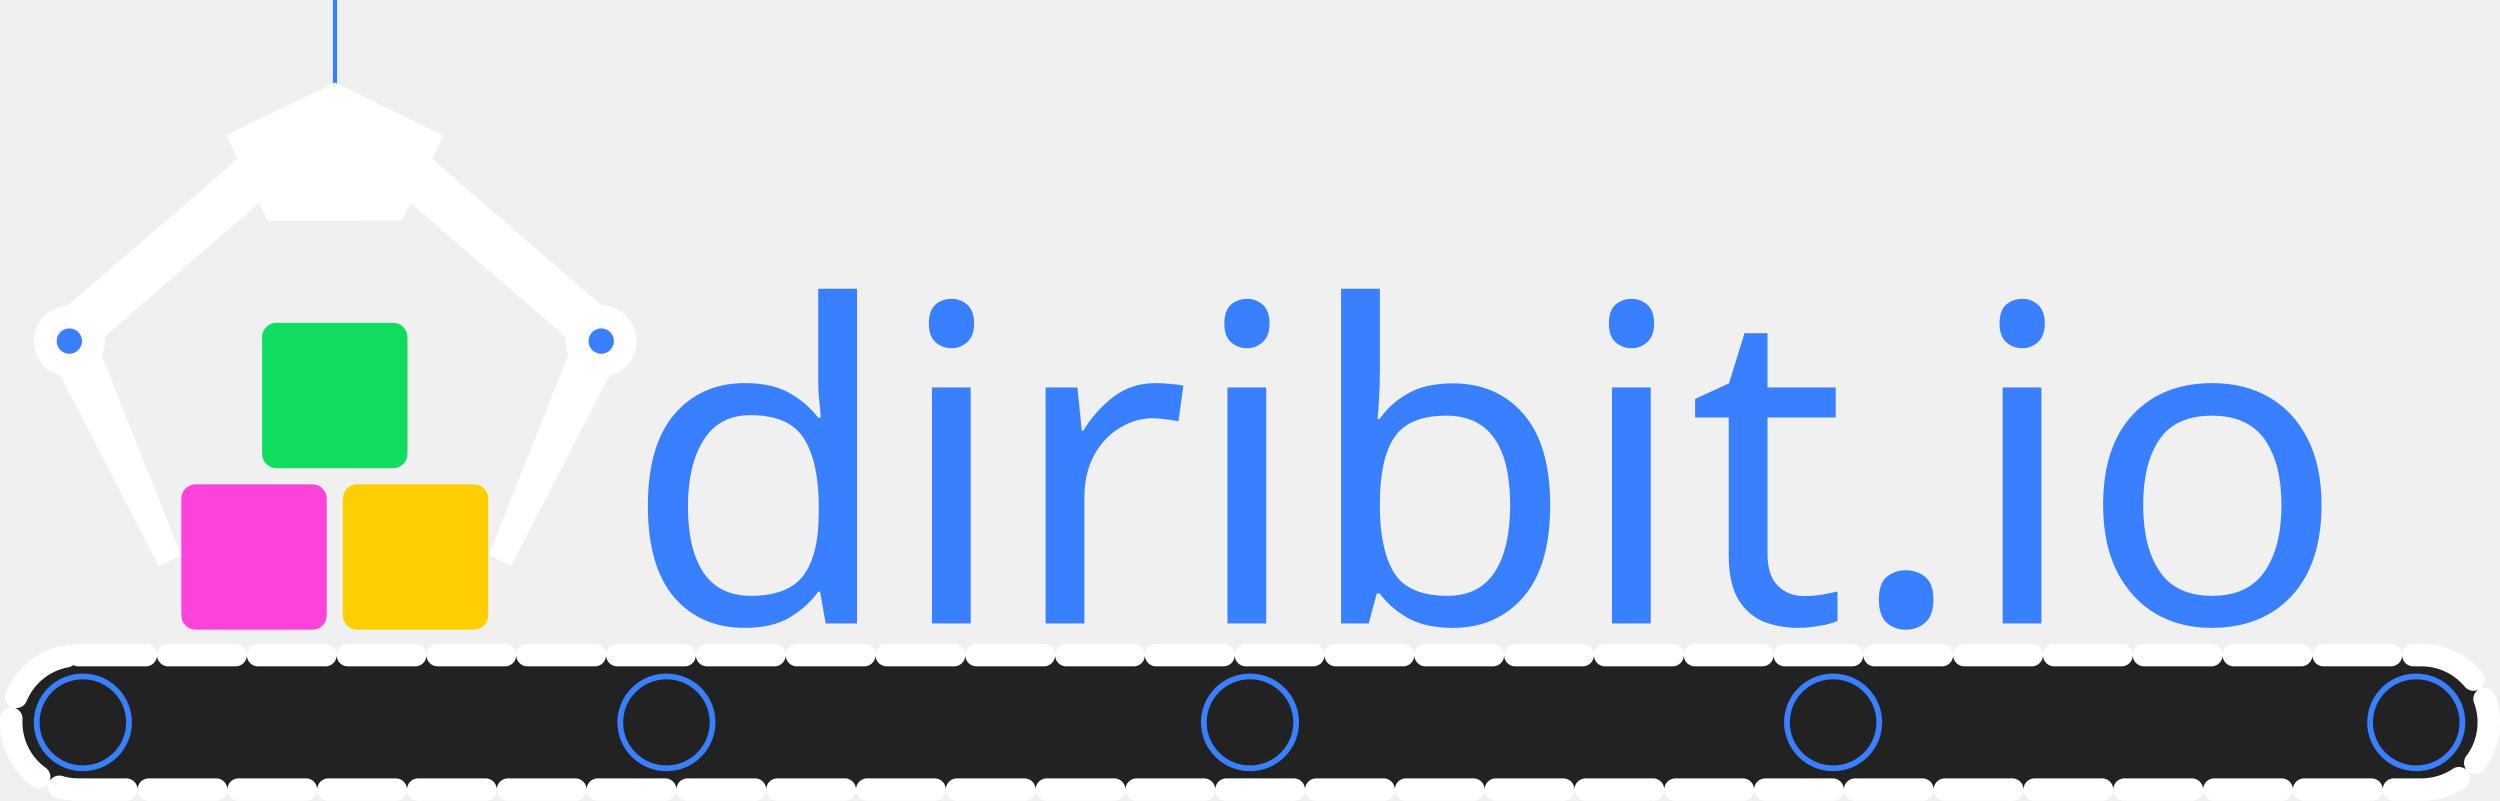
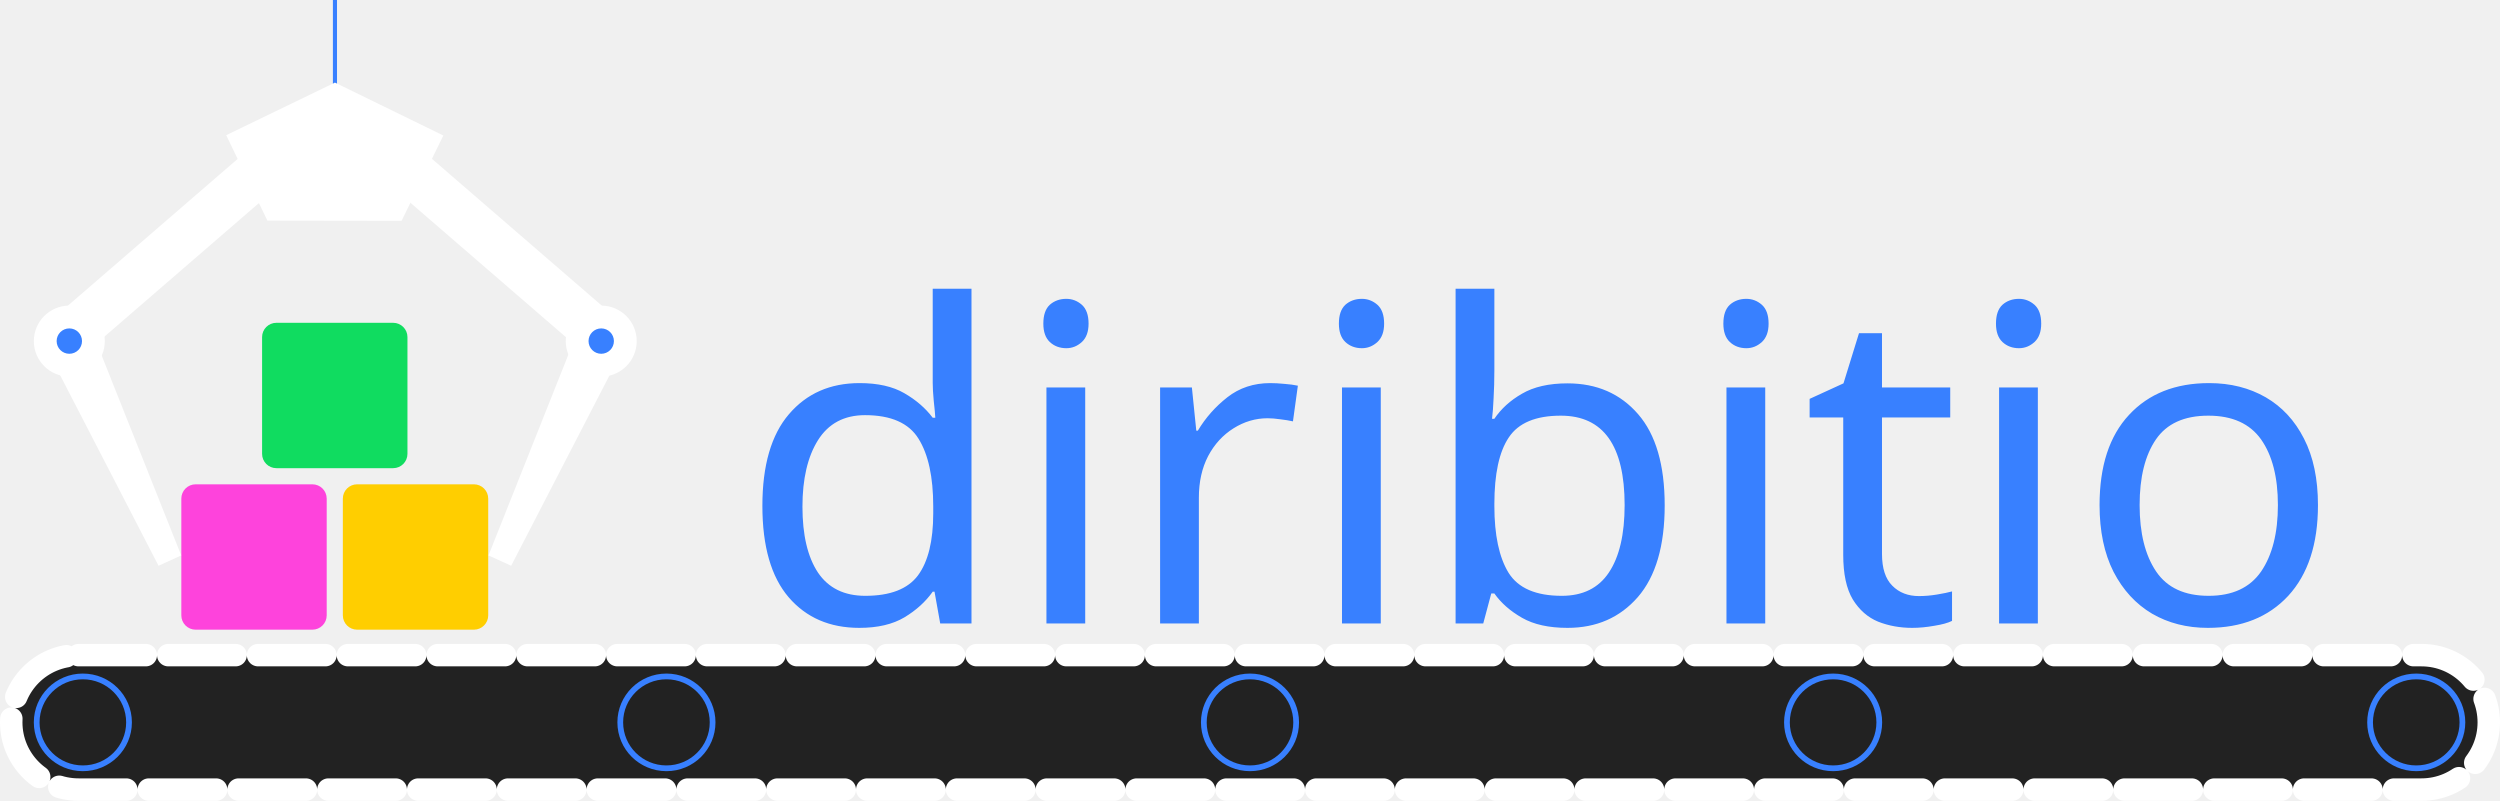
<svg xmlns="http://www.w3.org/2000/svg" width="151.132mm" height="48.411mm" viewBox="0 0 151.132 48.411" version="1.1" id="svg8">
  <defs id="defs2" />
  <g id="layer1" transform="translate(-72.14211,-138.942)">
    <path style="fill:none;fill-opacity:1;stroke:#3880ff;stroke-width:0.249;stroke-linecap:butt;stroke-linejoin:miter;stroke-miterlimit:4;stroke-dasharray:none;stroke-opacity:1" d="m 92.391,144.066 v -5.124" id="path4572" />
    <rect style="opacity:1;fill:#fe4314;fill-opacity:0;stroke:none;stroke-width:0.663;stroke-linecap:round;stroke-miterlimit:4;stroke-dasharray:none;stroke-dashoffset:0;stroke-opacity:0;paint-order:fill markers stroke" id="rect827" width="18.552" height="18.552" x="83.104" y="158.456" ry="0.783" />
    <text xml:space="preserve" style="font-style:normal;font-weight:normal;font-size:26.626px;line-height:1.25;font-family:sans-serif;letter-spacing:0px;word-spacing:0px;fill:#000000;fill-opacity:1;stroke:none;stroke-width:0.666" x="109.838" y="176.631" id="text817">
-       <tspan id="tspan815" x="109.838" y="176.631" style="fill:#3880ff;fill-opacity:1;stroke-width:0.666">diribit.io</tspan>
+       <tspan id="tspan815" x="109.838" y="176.631" style="fill:#3880ff;fill-opacity:1;stroke-width:0.666"> diribitio</tspan>
    </text>
    <rect ry="0.865" y="158.456" x="87.986" height="8.788" width="8.788" id="rect821" style="opacity:1;fill:#10dc60;fill-opacity:1;stroke:none;stroke-width:0.732;stroke-linecap:round;stroke-miterlimit:4;stroke-dasharray:none;stroke-dashoffset:0;stroke-opacity:0;paint-order:fill markers stroke" />
    <rect style="opacity:1;fill:#ffce00;fill-opacity:1;stroke:none;stroke-width:0.732;stroke-linecap:round;stroke-miterlimit:4;stroke-dasharray:none;stroke-dashoffset:0;stroke-opacity:1;paint-order:fill markers stroke" id="rect823" width="8.788" height="8.788" x="92.868" y="168.22" ry="0.865" />
    <rect ry="0.865" y="168.22" x="83.104" height="8.788" width="8.788" id="rect825" style="opacity:1;fill:#fe43dc;fill-opacity:1;stroke:none;stroke-width:0.732;stroke-linecap:round;stroke-miterlimit:4;stroke-dasharray:none;stroke-dashoffset:0;stroke-opacity:1;paint-order:fill markers stroke" />
    <rect style="opacity:1;fill:#ffffff;fill-opacity:1;stroke:none;stroke-width:0.738;stroke-linecap:round;stroke-miterlimit:4;stroke-dasharray:none;stroke-dashoffset:0;stroke-opacity:0;paint-order:fill markers stroke" id="rect861" width="16.32" height="2.86" x="-47.67" y="168.957" ry="0" transform="rotate(-40.83818)" />
    <path style="opacity:1;fill:#ffffff;fill-opacity:1;stroke:none;stroke-width:0.738;stroke-linecap:round;stroke-miterlimit:4;stroke-dasharray:none;stroke-dashoffset:0;stroke-opacity:0;paint-order:fill markers stroke" d="m 74.42,158.998 2.792,-1.273 5.885,14.793 -1.371,0.625 z" id="rect866" />
    <rect transform="matrix(-0.7565595,-0.6539249,-0.6539249,0.7565595,0,0)" ry="0" y="48.131" x="-187.459" height="2.86" width="16.32" id="rect869" style="opacity:1;fill:#ffffff;fill-opacity:1;stroke:none;stroke-width:0.738;stroke-linecap:round;stroke-miterlimit:4;stroke-dasharray:none;stroke-dashoffset:0;stroke-opacity:0;paint-order:fill markers stroke" />
    <path id="path871" d="m 110.35,158.998 -2.792,-1.273 -5.885,14.793 1.371,0.625 z" style="opacity:1;fill:#ffffff;fill-opacity:1;stroke:none;stroke-width:0.738;stroke-linecap:round;stroke-miterlimit:4;stroke-dasharray:none;stroke-dashoffset:0;stroke-opacity:0;paint-order:fill markers stroke" />
    <path style="opacity:1;fill:#ffffff;fill-opacity:1;stroke:none;stroke-width:1;stroke-linecap:round;stroke-miterlimit:4;stroke-dasharray:none;stroke-dashoffset:0;stroke-opacity:0;paint-order:fill markers stroke" id="path875" d="m 74.368,135.97 -12.601,-0.029 -3.867,-11.993 10.211,-7.384 10.178,7.43 z" transform="matrix(0.6437523,0,0,0.4305755,48.54397,93.74591)" />
    <circle r="2.145" cy="159.562" cx="108.488" id="circle4570" style="opacity:1;fill:#ffffff;fill-opacity:1;stroke:none;stroke-width:0.917;stroke-linecap:round;stroke-miterlimit:4;stroke-dasharray:none;stroke-dashoffset:0;stroke-opacity:0;paint-order:fill markers stroke" />
    <rect style="opacity:1;fill:#222222;fill-opacity:1;stroke:#ffffff;stroke-width:1.357;stroke-linecap:round;stroke-miterlimit:4;stroke-dasharray:4.072, 1.357;stroke-dashoffset:0;stroke-opacity:1;paint-order:fill markers stroke" id="rect4576" width="149.775" height="8.128" x="72.821" y="178.547" ry="4.064" />
    <ellipse style="opacity:1;fill:#222222;fill-opacity:1;stroke:#3880ff;stroke-width:0.347;stroke-linecap:round;stroke-miterlimit:4;stroke-dasharray:none;stroke-dashoffset:0;stroke-opacity:1;paint-order:fill markers stroke" id="path4578" cx="77.151" cy="182.611" rx="2.791" ry="2.777" />
    <ellipse cy="182.611" cx="218.211" id="circle4580" style="opacity:1;fill:#222222;fill-opacity:1;stroke:#3880ff;stroke-width:0.347;stroke-linecap:round;stroke-miterlimit:4;stroke-dasharray:none;stroke-dashoffset:0;stroke-opacity:1;paint-order:fill markers stroke" rx="2.791" ry="2.777" />
    <ellipse cy="182.611" cx="147.708" id="circle4582" style="opacity:1;fill:#222222;fill-opacity:1;stroke:#3880ff;stroke-width:0.347;stroke-linecap:round;stroke-miterlimit:4;stroke-dasharray:none;stroke-dashoffset:0;stroke-opacity:1;paint-order:fill markers stroke" rx="2.791" ry="2.777" />
    <ellipse cy="182.611" cx="112.43" id="circle4584" style="opacity:1;fill:#222222;fill-opacity:1;stroke:#3880ff;stroke-width:0.347;stroke-linecap:round;stroke-miterlimit:4;stroke-dasharray:none;stroke-dashoffset:0;stroke-opacity:1;paint-order:fill markers stroke" rx="2.791" ry="2.777" />
    <ellipse style="opacity:1;fill:#222222;fill-opacity:1;stroke:#3880ff;stroke-width:0.347;stroke-linecap:round;stroke-miterlimit:4;stroke-dasharray:none;stroke-dashoffset:0;stroke-opacity:1;paint-order:fill markers stroke" id="circle4586" cx="182.959" cy="182.611" rx="2.791" ry="2.777" />
    <circle style="opacity:1;fill:#3880ff;fill-opacity:1;stroke:none;stroke-width:0.369;stroke-linecap:round;stroke-miterlimit:4;stroke-dasharray:none;stroke-dashoffset:0;stroke-opacity:1;paint-order:fill markers stroke" id="path4590" cx="76.333" cy="159.562" r="0.767" />
    <circle r="2.145" cy="159.562" cx="76.333" id="circle4592" style="opacity:1;fill:#ffffff;fill-opacity:1;stroke:none;stroke-width:0.917;stroke-linecap:round;stroke-miterlimit:4;stroke-dasharray:none;stroke-dashoffset:0;stroke-opacity:1;paint-order:fill markers stroke" />
    <circle r="0.767" cy="159.562" cx="76.333" id="circle4594" style="opacity:1;fill:#3880ff;fill-opacity:1;stroke:none;stroke-width:0.369;stroke-linecap:round;stroke-miterlimit:4;stroke-dasharray:none;stroke-dashoffset:0;stroke-opacity:1;paint-order:fill markers stroke" />
    <circle style="opacity:1;fill:#3880ff;fill-opacity:1;stroke:none;stroke-width:0.369;stroke-linecap:round;stroke-miterlimit:4;stroke-dasharray:none;stroke-dashoffset:0;stroke-opacity:1;paint-order:fill markers stroke" id="circle4596" cx="108.488" cy="159.562" r="0.767" />
  </g>
</svg>
